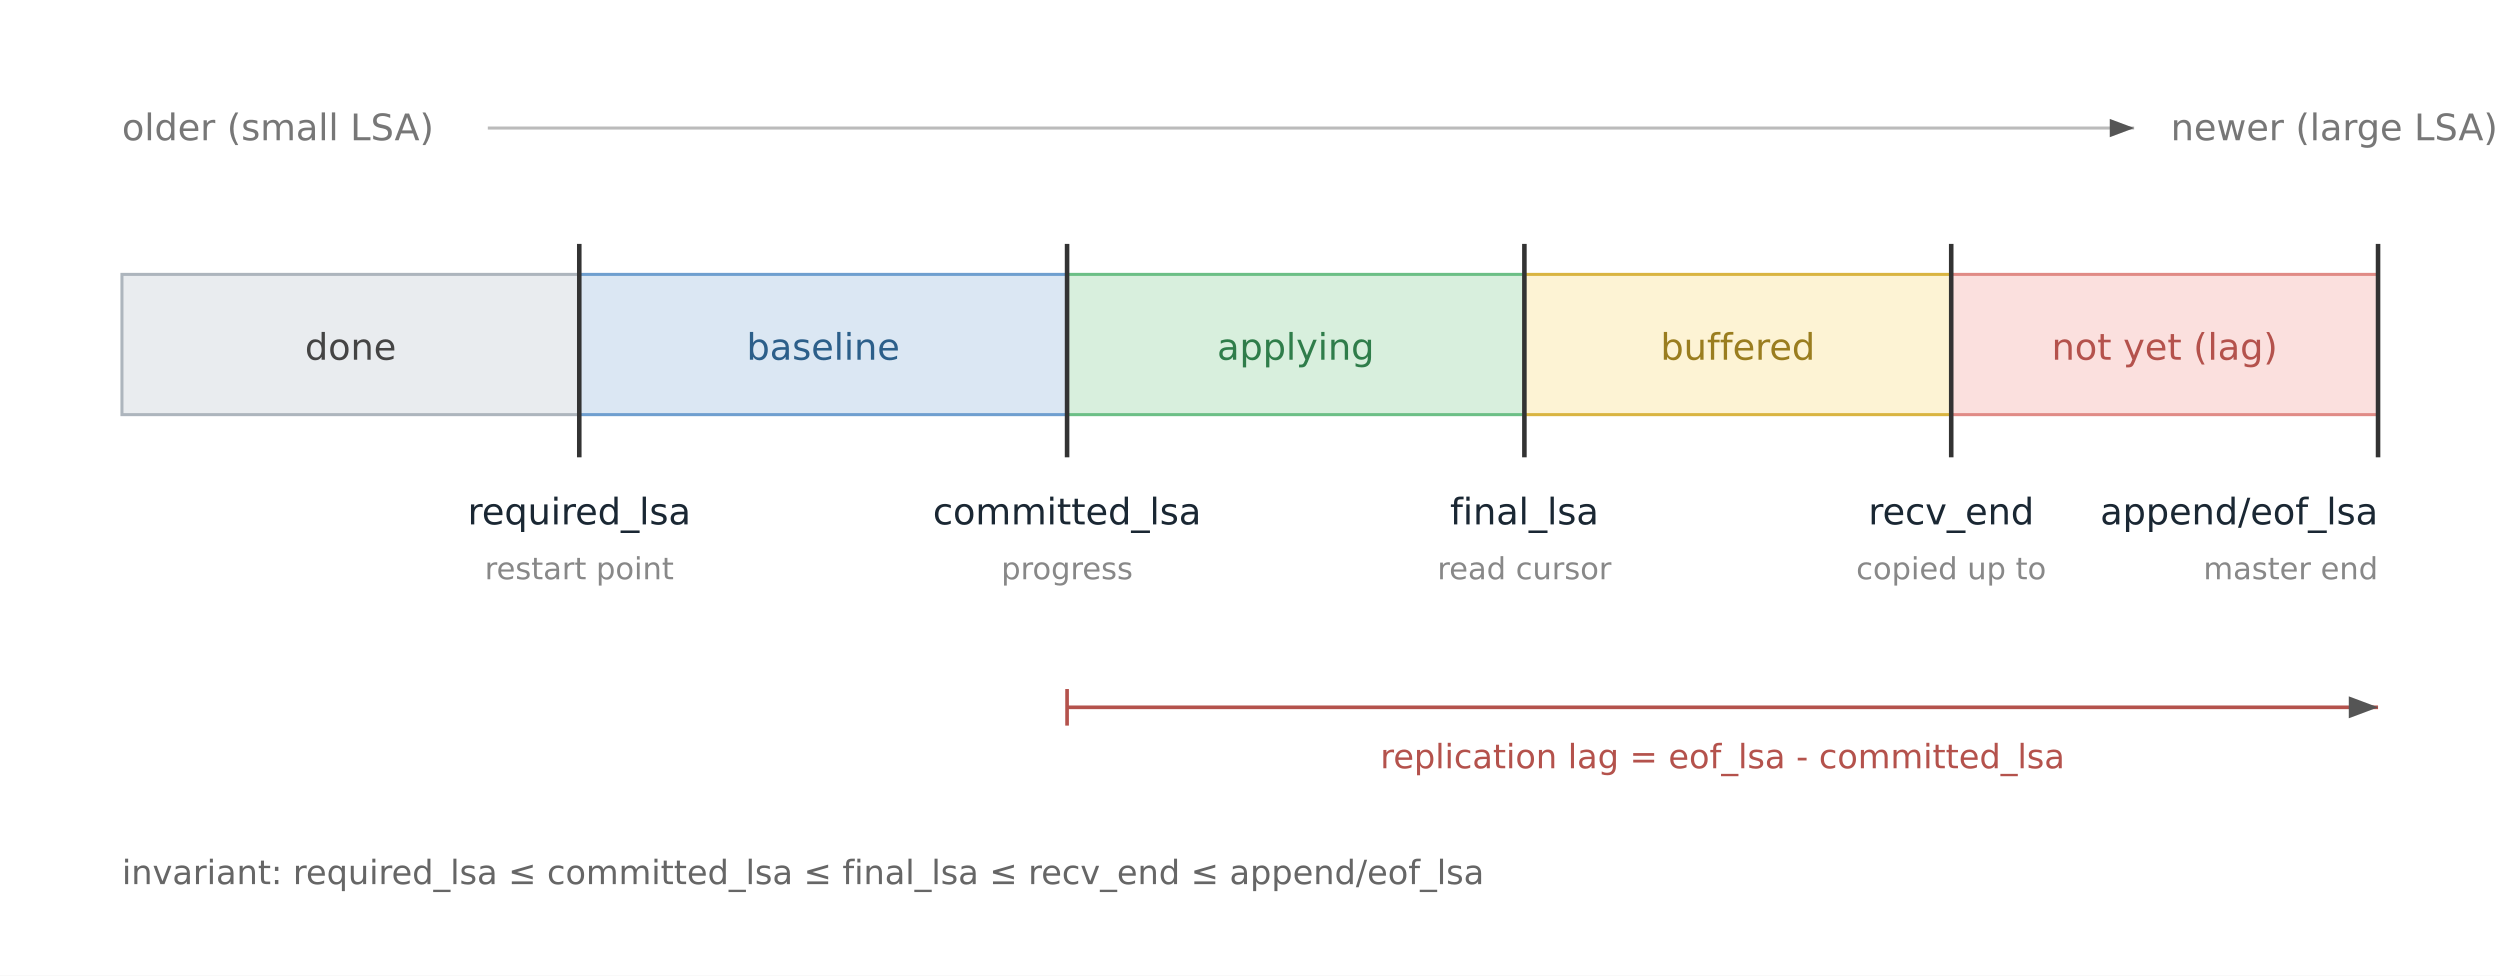
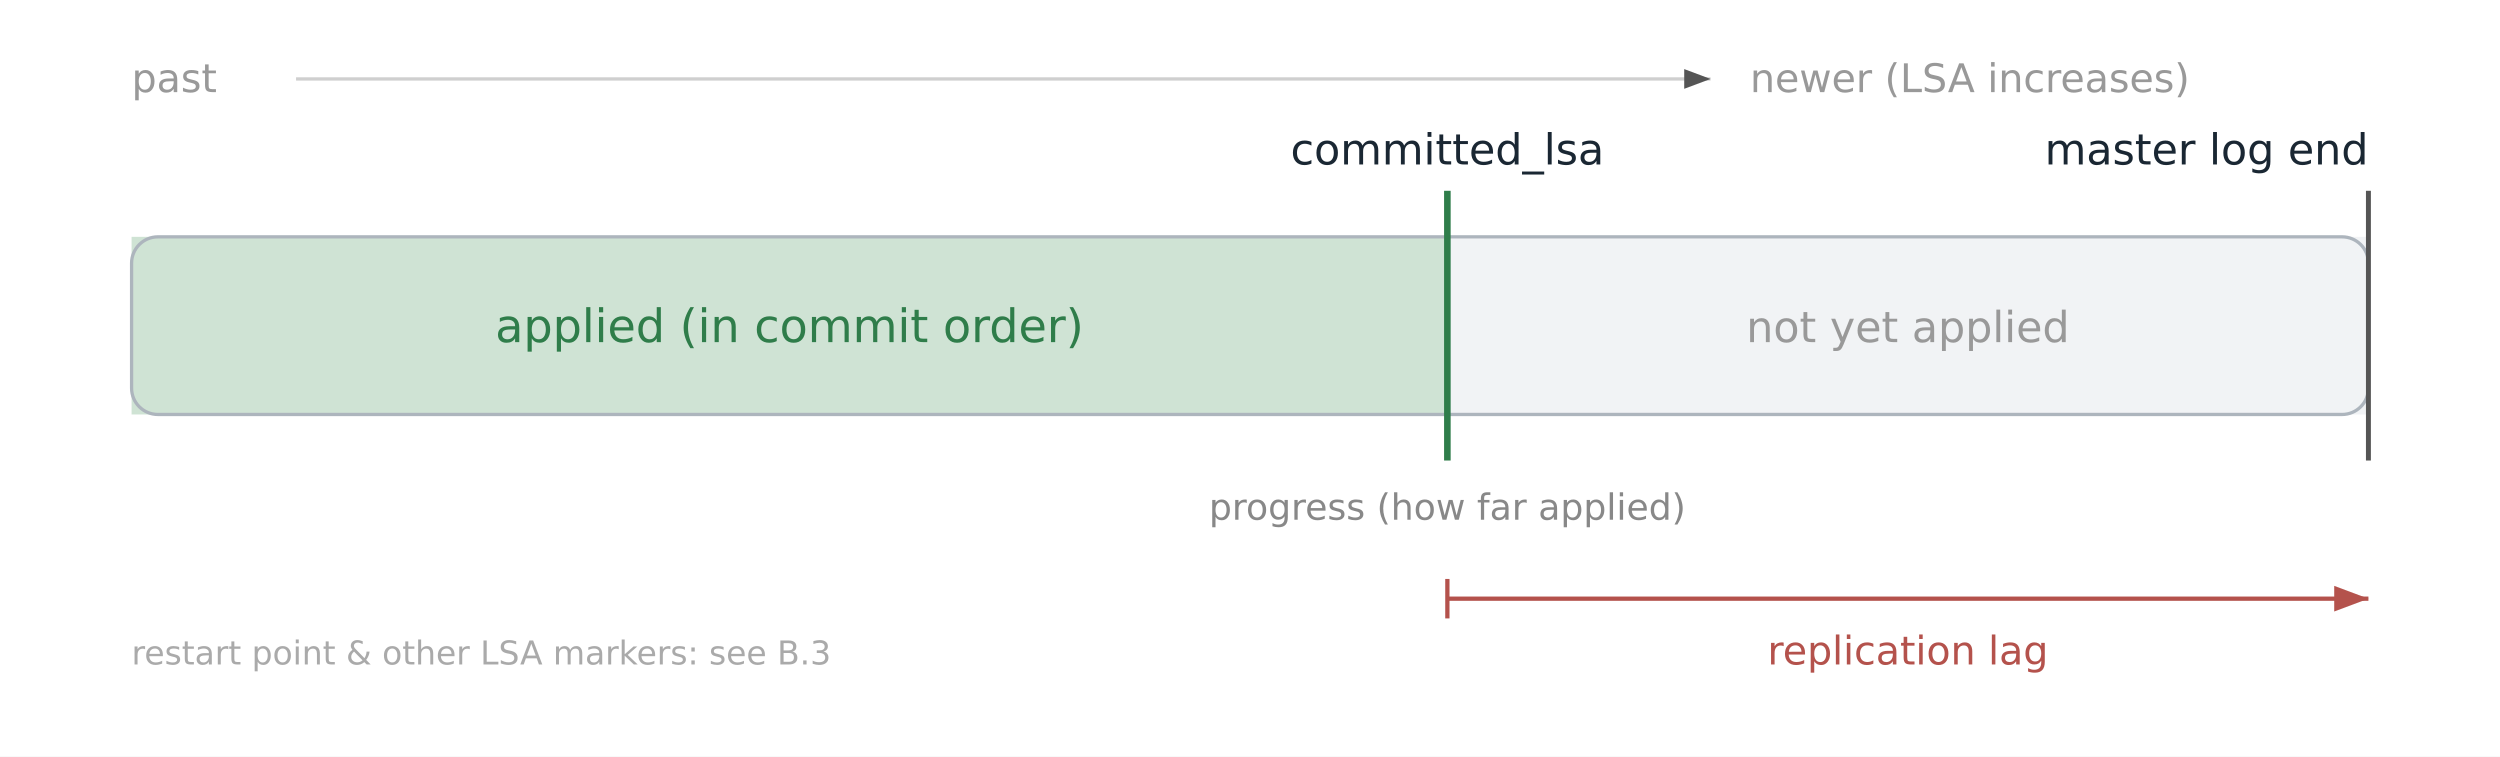
- <svg xmlns="http://www.w3.org/2000/svg" width="820" height="320" viewBox="0 0 820 320" font-family="DejaVu Sans, Helvetica, Arial, sans-serif">
+ <svg xmlns="http://www.w3.org/2000/svg" width="760" height="230" viewBox="0 0 760 230" font-family="DejaVu Sans, Helvetica, Arial, sans-serif">
  <defs>
-     <marker id="arr2" markerWidth="10" markerHeight="10" refX="8" refY="3" orient="auto" markerUnits="strokeWidth">
+     <marker id="a" markerWidth="10" markerHeight="10" refX="8" refY="3" orient="auto" markerUnits="strokeWidth">
      <path d="M0,0 L8,3 L0,6 Z" fill="#555" />
    </marker>
+     <marker id="ar" markerWidth="10" markerHeight="10" refX="8" refY="3" orient="auto" markerUnits="strokeWidth">
+       <path d="M0,0 L8,3 L0,6 Z" fill="#b4524c" />
+     </marker>
  </defs>
-   <rect x="0" y="0" width="820" height="320" fill="#ffffff" />
-   <text x="40" y="46" font-size="12" fill="#777">older (small LSA)</text>
-   <line x1="160" y1="42" x2="700" y2="42" stroke="#bbb" stroke-width="1" marker-end="url(#arr2)" />
-   <text x="712" y="46" font-size="12" fill="#777">newer (large LSA)</text>
-   <rect x="40" y="90" width="150" height="46" fill="#e9ecef" stroke="#adb5bd" />
-   <rect x="190" y="90" width="160" height="46" fill="#dbe7f3" stroke="#6f9fcf" />
-   <rect x="350" y="90" width="150" height="46" fill="#d8efdd" stroke="#6cbf86" />
-   <rect x="500" y="90" width="140" height="46" fill="#fdf3d4" stroke="#d9b441" />
-   <rect x="640" y="90" width="140" height="46" fill="#fbe0de" stroke="#e08b86" />
-   <text x="115" y="118" text-anchor="middle" font-size="12" fill="#444">done</text>
-   <text x="270" y="118" text-anchor="middle" font-size="12" fill="#2c5f8a">baseline</text>
-   <text x="425" y="118" text-anchor="middle" font-size="12" fill="#2f7d4a">applying</text>
-   <text x="570" y="118" text-anchor="middle" font-size="12" fill="#9a7d1f">buffered</text>
-   <text x="710" y="118" text-anchor="middle" font-size="12" fill="#b4524c">not yet (lag)</text>
-   <g stroke="#333" stroke-width="1.5">
-     <line x1="190" y1="80" x2="190" y2="150" />
-     <line x1="350" y1="80" x2="350" y2="150" />
-     <line x1="500" y1="80" x2="500" y2="150" />
-     <line x1="640" y1="80" x2="640" y2="150" />
-     <line x1="780" y1="80" x2="780" y2="150" />
-   </g>
-   <text x="190" y="172" text-anchor="middle" font-size="12" fill="#1a2733">required_lsa</text>
-   <text x="350" y="172" text-anchor="middle" font-size="12" fill="#1a2733">committed_lsa</text>
-   <text x="500" y="172" text-anchor="middle" font-size="12" fill="#1a2733">final_lsa</text>
-   <text x="640" y="172" text-anchor="middle" font-size="12" fill="#1a2733">recv_end</text>
-   <text x="780" y="172" text-anchor="end" font-size="12" fill="#1a2733">append/eof_lsa</text>
-   <text x="190" y="190" text-anchor="middle" font-size="10" fill="#888">restart point</text>
-   <text x="350" y="190" text-anchor="middle" font-size="10" fill="#888">progress</text>
-   <text x="500" y="190" text-anchor="middle" font-size="10" fill="#888">read cursor</text>
-   <text x="640" y="190" text-anchor="middle" font-size="10" fill="#888">copied up to</text>
-   <text x="780" y="190" text-anchor="end" font-size="10" fill="#888">master end</text>
-   <line x1="350" y1="232" x2="780" y2="232" stroke="#b4524c" stroke-width="1.2" marker-end="url(#arr2)" />
-   <line x1="350" y1="226" x2="350" y2="238" stroke="#b4524c" stroke-width="1.2" />
-   <text x="565" y="252" text-anchor="middle" font-size="11" fill="#b4524c">replication lag = eof_lsa - committed_lsa</text>
-   <text x="40" y="290" font-size="11" fill="#666">invariant:  required_lsa  ≤  committed_lsa  ≤  final_lsa  ≤  recv_end  ≤  append/eof_lsa</text>
+   <rect x="0" y="0" width="760" height="230" fill="#ffffff" />
+   <text x="40" y="28" font-size="12" fill="#999">past</text>
+   <line x1="90" y1="24" x2="520" y2="24" stroke="#cfcfcf" stroke-width="1" marker-end="url(#a)" />
+   <text x="532" y="28" font-size="12" fill="#999">newer (LSA increases)</text>
+   <rect x="40" y="72" width="400" height="54" fill="#cfe3d4" />
+   <rect x="440" y="72" width="280" height="54" fill="#f1f3f5" />
+   <rect x="40" y="72" width="680" height="54" rx="8" fill="none" stroke="#adb5bd" />
+   <text x="240" y="104" text-anchor="middle" font-size="14" fill="#2f7d4a">applied (in commit order)</text>
+   <text x="580" y="104" text-anchor="middle" font-size="13" fill="#999">not yet applied</text>
+   <line x1="440" y1="58" x2="440" y2="140" stroke="#2f7d4a" stroke-width="2" />
+   <text x="440" y="50" text-anchor="middle" font-size="13" fill="#1a2733">committed_lsa</text>
+   <text x="440" y="158" text-anchor="middle" font-size="11" fill="#888">progress (how far applied)</text>
+   <line x1="720" y1="58" x2="720" y2="140" stroke="#555" stroke-width="1.5" />
+   <text x="720" y="50" text-anchor="end" font-size="13" fill="#1a2733">master log end</text>
+   <line x1="440" y1="182" x2="720" y2="182" stroke="#b4524c" stroke-width="1.3" marker-end="url(#ar)" />
+   <line x1="440" y1="176" x2="440" y2="188" stroke="#b4524c" stroke-width="1.3" />
+   <text x="580" y="202" text-anchor="middle" font-size="12" fill="#b4524c">replication lag</text>
+   <text x="40" y="202" font-size="10" fill="#aaa">restart point &amp; other LSA markers: see B.3</text>
</svg>
